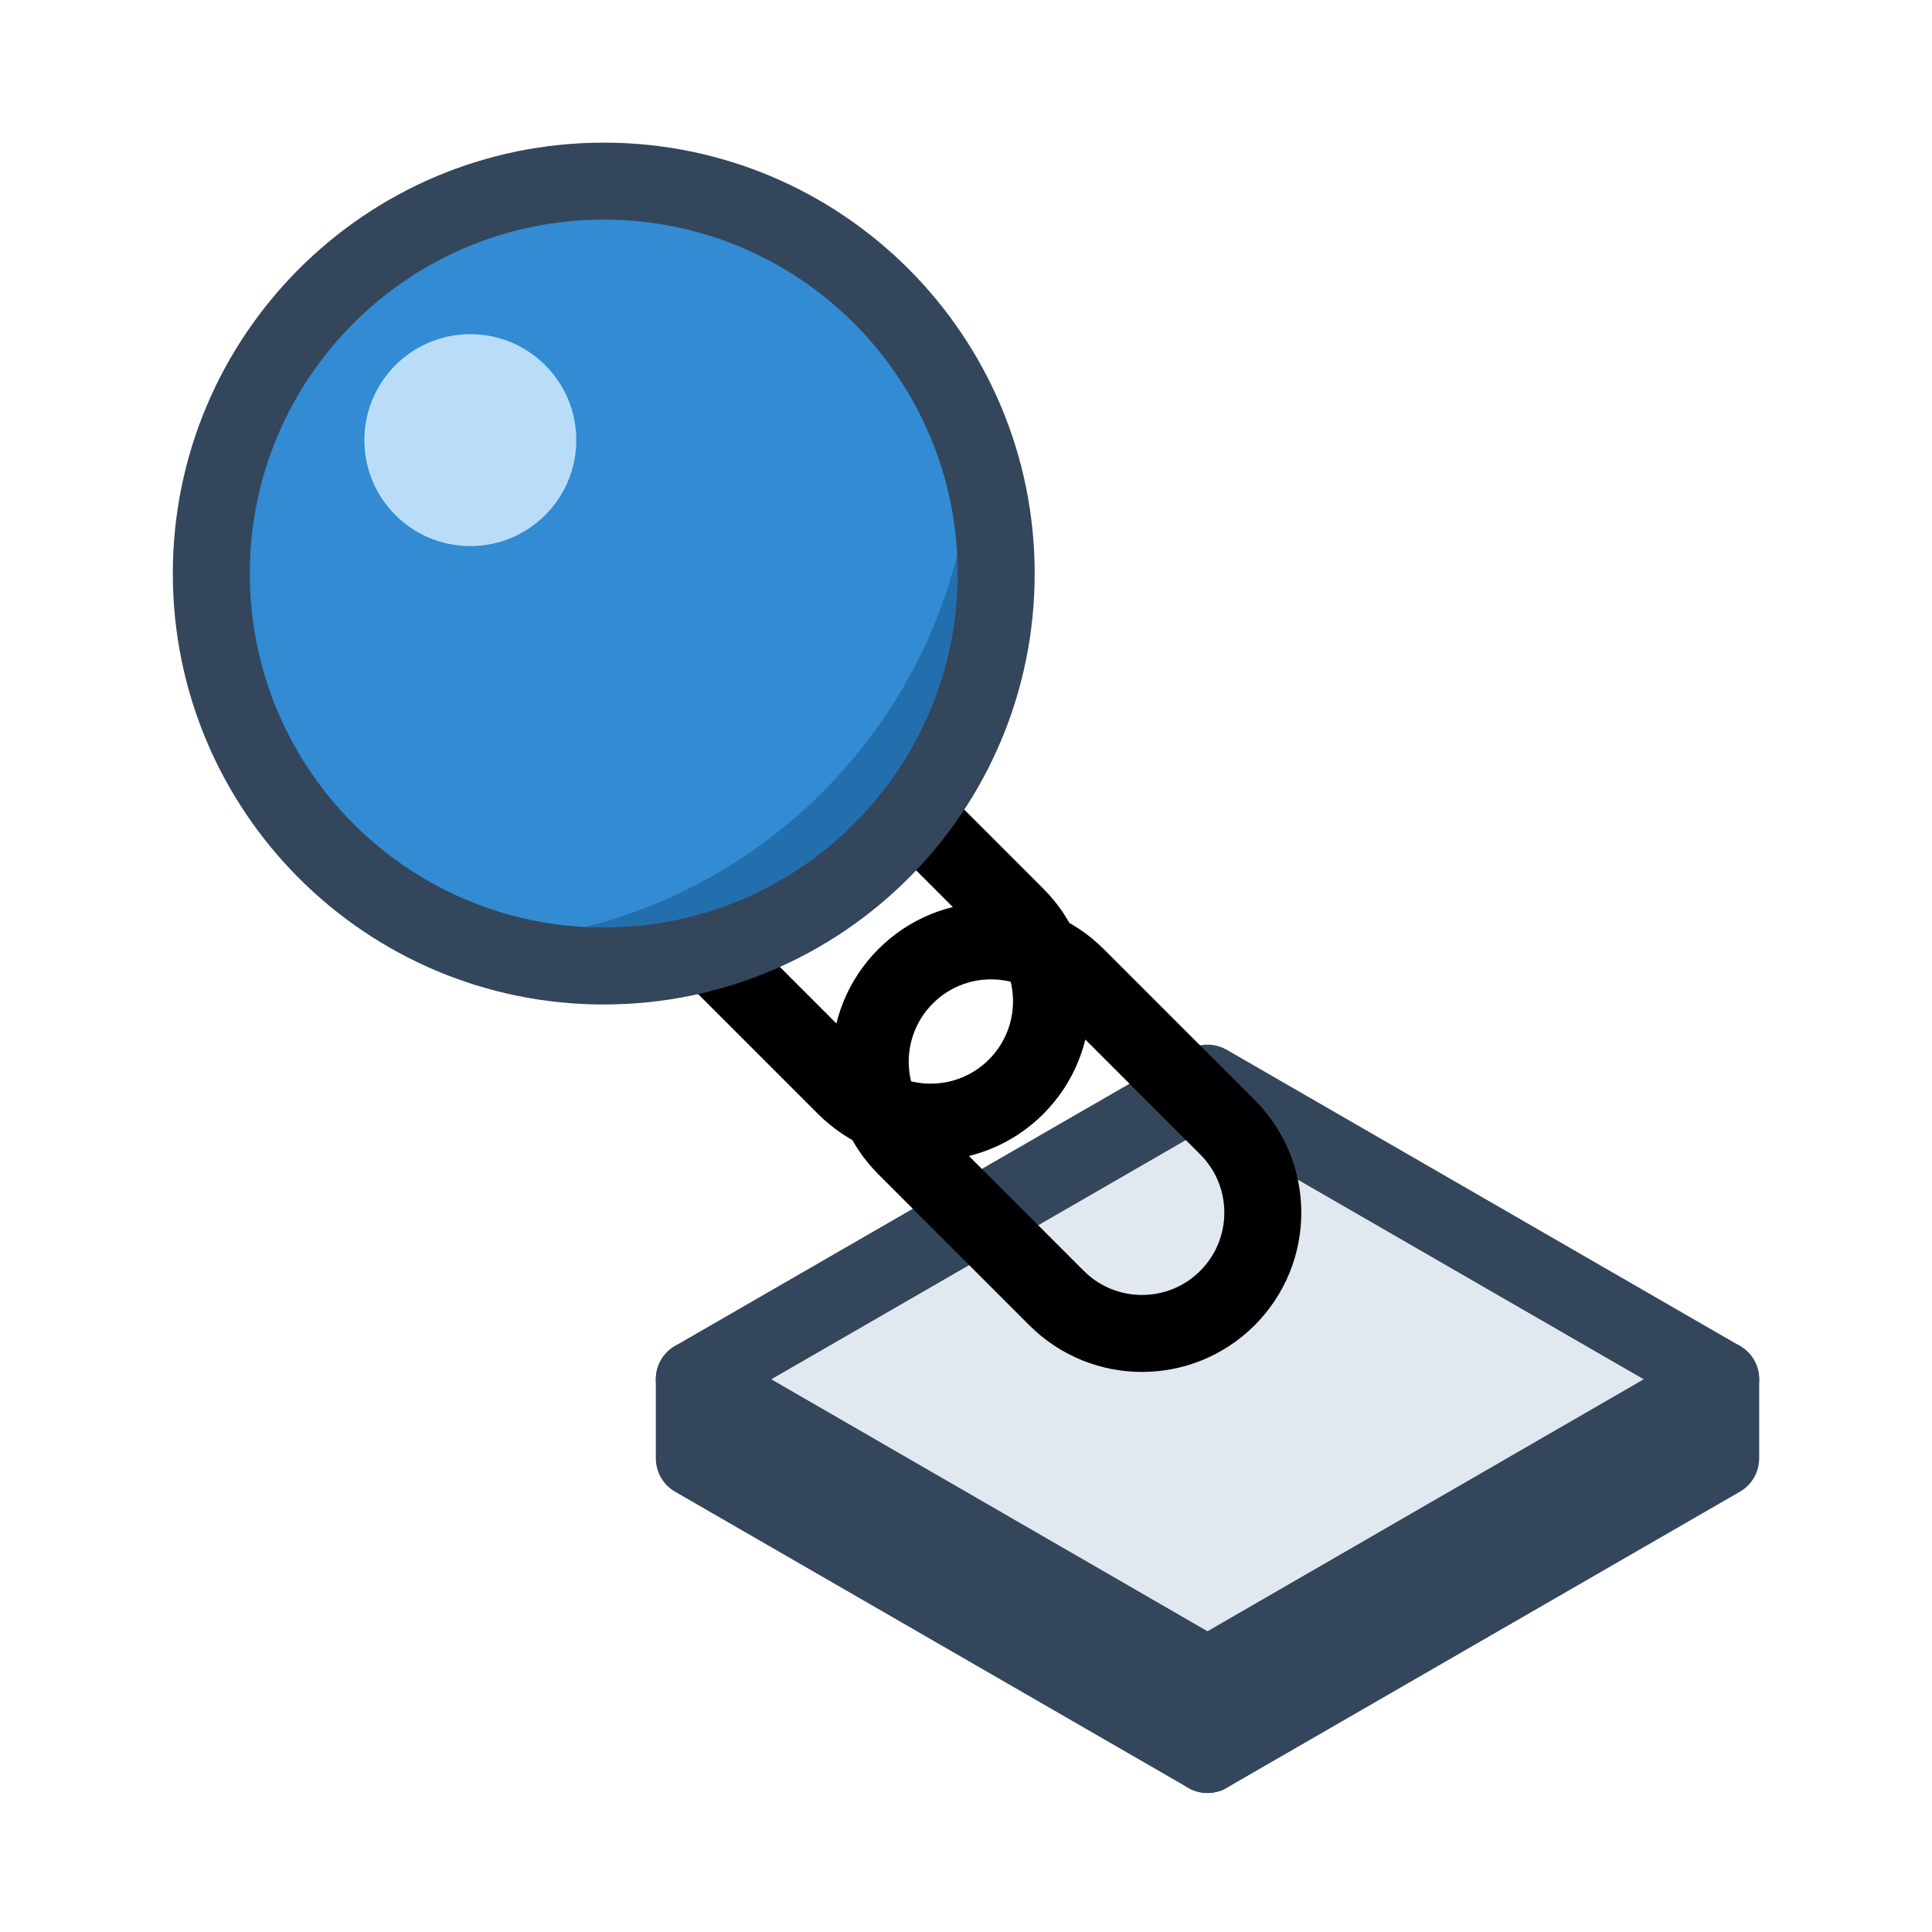
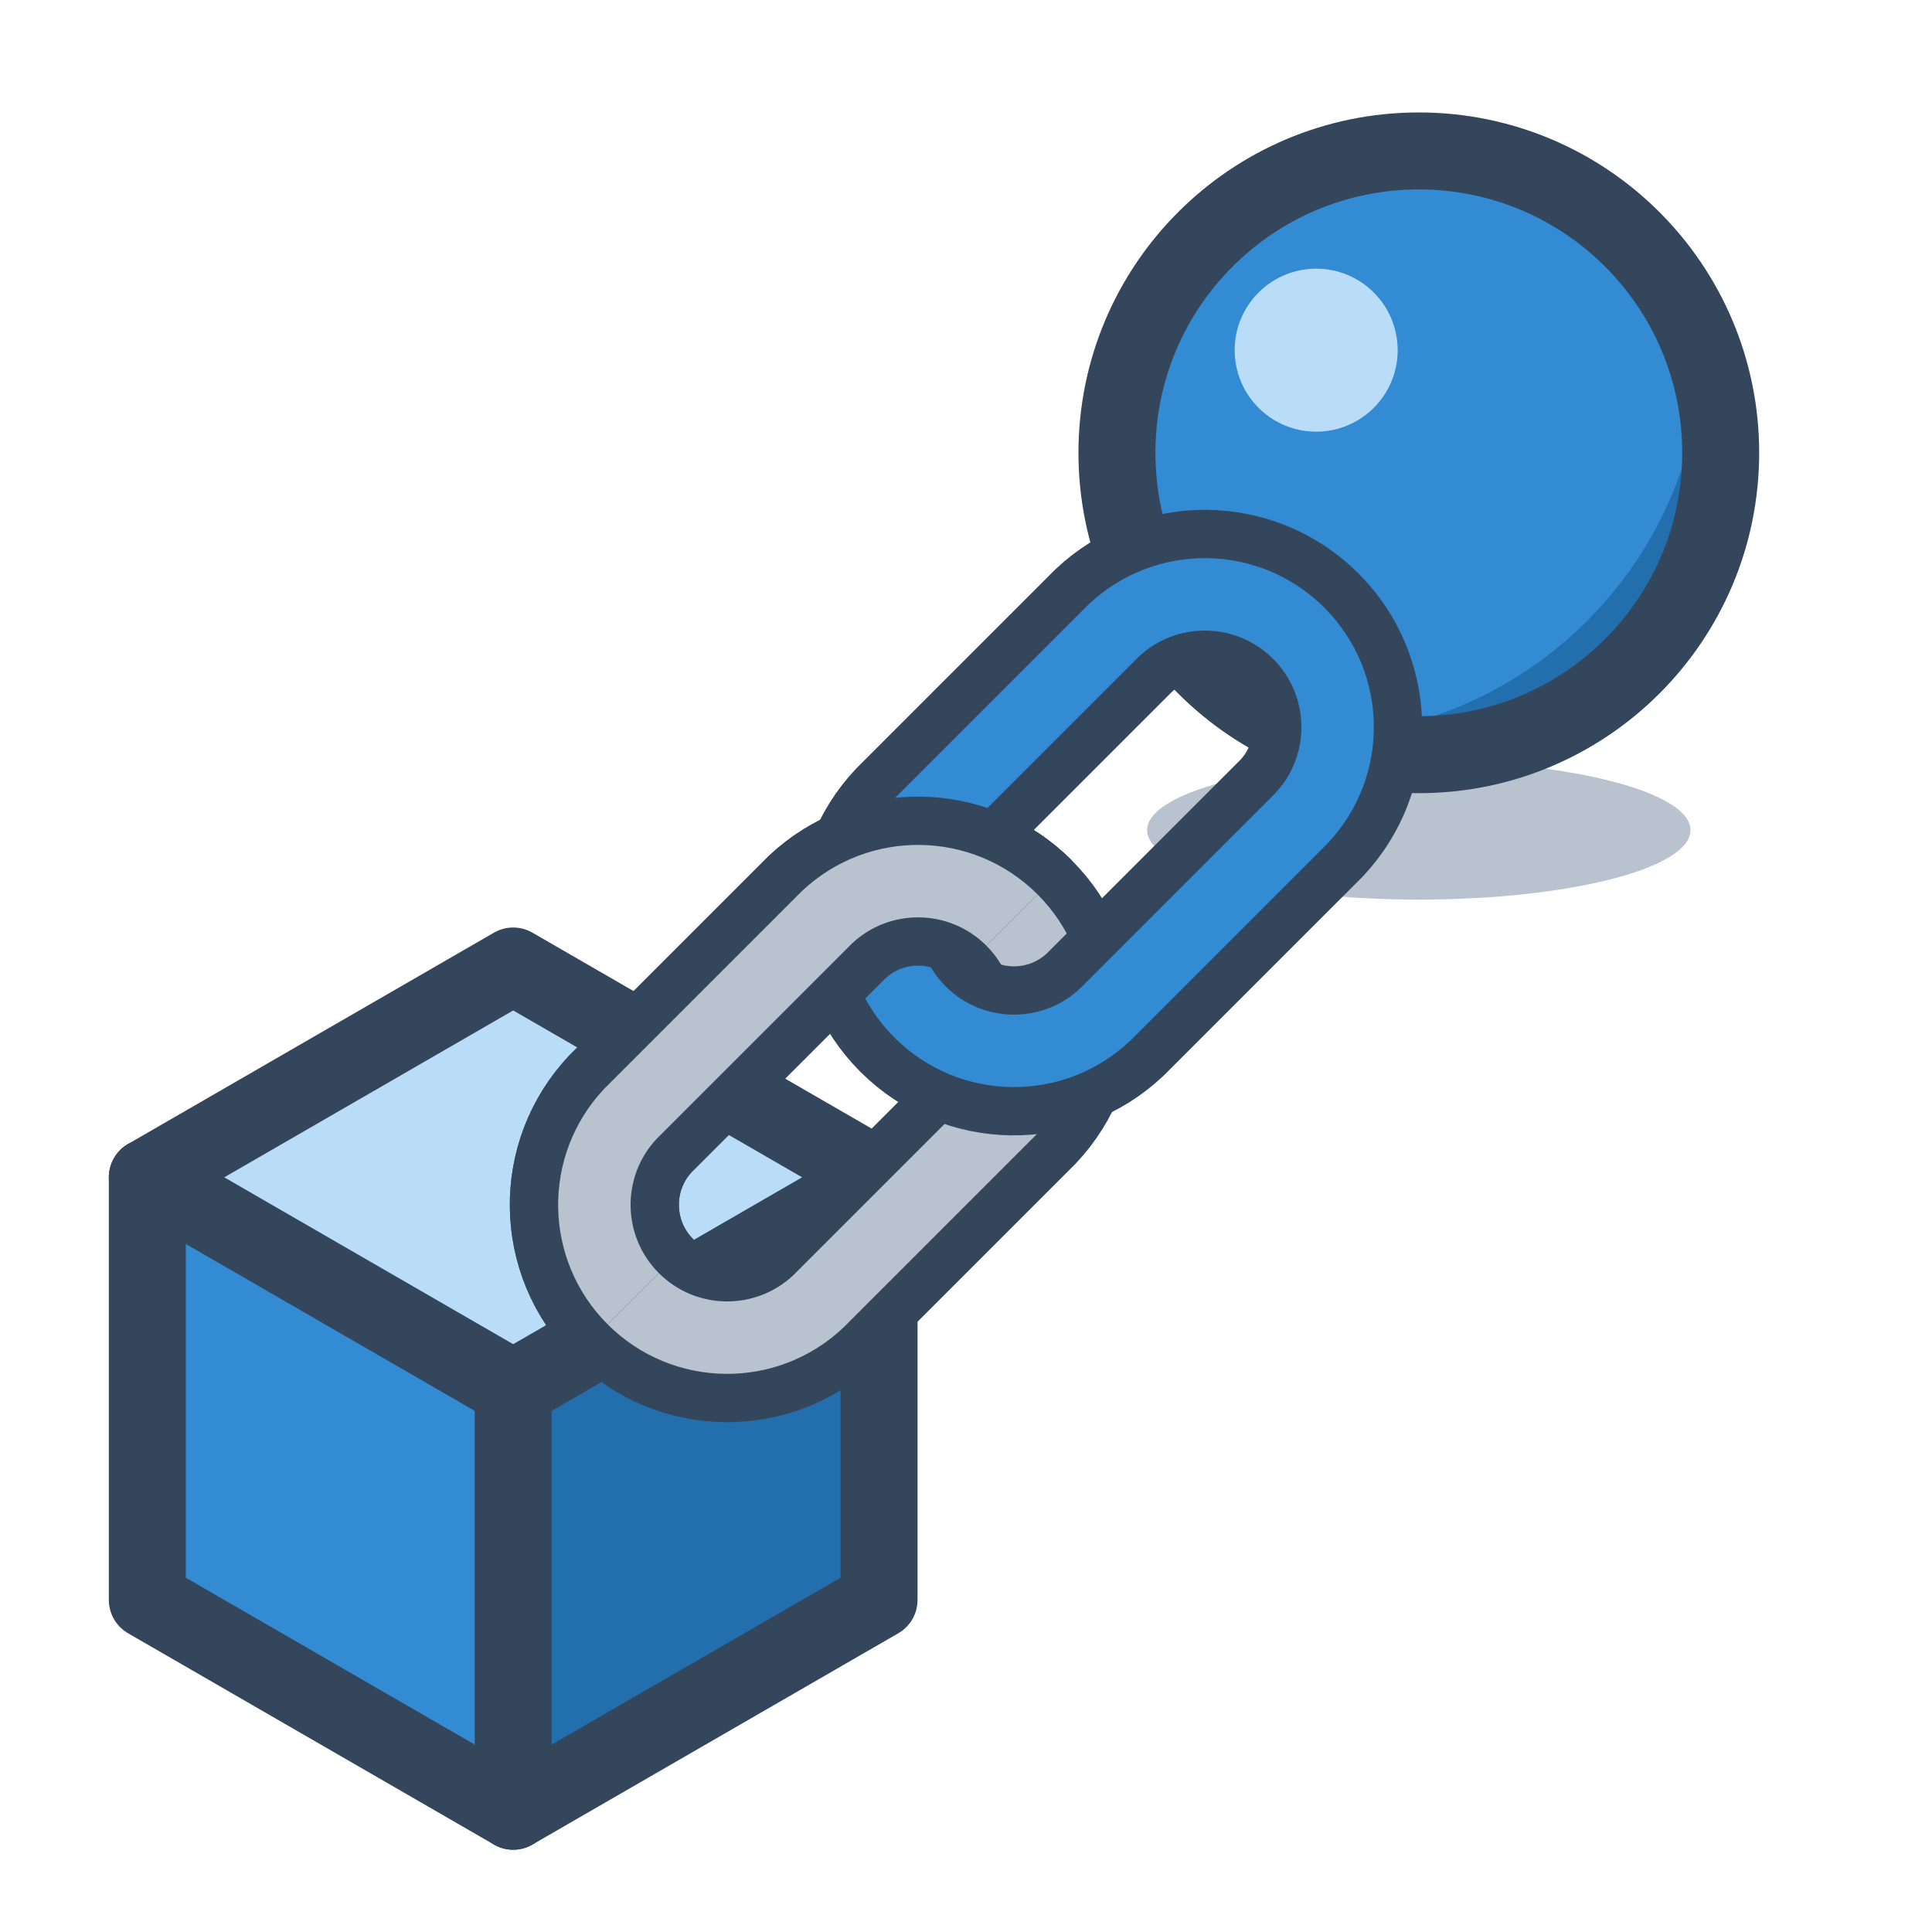
<svg xmlns="http://www.w3.org/2000/svg" viewBox="0 0 64 64">
-   <path d="M23 45.69L40 55.51L40 58.12L23 48.31Z" fill="#b8c3cf" />
-   <path d="M57 45.69L40 55.51L40 58.12L57 48.31Z" fill="#8e9faf" />
-   <path d="M40 35.88L57 45.69L40 55.51L23 45.69Z" fill="#e2e8ef" />
-   <path d="M40 35.88L57 45.69L57 48.31L40 58.12L23 48.31L23 45.69Z" fill="none" stroke="#34465b" stroke-width="2.55" stroke-linejoin="round" stroke-linecap="round" />
-   <path d="M23 45.69L40 55.51L57 45.69" fill="none" stroke="#34465b" stroke-width="2.55" stroke-linejoin="round" stroke-linecap="round" />
-   <path d="M40 55.51L40 58.12" fill="none" stroke="#34465b" stroke-width="2.55" stroke-linejoin="round" stroke-linecap="round" />
-   <path d="M30 38L35 43A4 4 0 0 0 40.66 37.34L35.66 32.34A4 4 0 0 0 30 38Z" fill="none" stroke="currentColor" stroke-width="2.55" stroke-linejoin="round" stroke-linecap="round" />
-   <path d="M23 31L28 36A4 4 0 0 0 33.66 30.34L28.66 25.34A4 4 0 0 0 23 31Z" fill="none" stroke="currentColor" stroke-width="2.55" stroke-linejoin="round" stroke-linecap="round" />
-   <circle cx="20" cy="19" r="13" fill="#328bd3" />
-   <path d="M32.22 14.55A13 13 0 0 1 15.55 31.22A17 17 0 0 0 32.22 14.55Z" fill="#236ead" />
-   <circle cx="15.58" cy="14.58" r="3.51" fill="#b9ddf8" />
-   <circle cx="20" cy="19" r="13" fill="none" stroke="#34465b" stroke-width="2.55" stroke-linejoin="round" stroke-linecap="round" />
+   <path d="M38 27.5A9 2.3 0 1 0 56 27.5A9 2.3 0 1 0 38 27.5Z" fill="#b8c3cf" />
+   <circle cx="47" cy="15" r="10" fill="#328bd3" />
+   <path d="M56.4 11.58A10 10 0 0 1 43.58 24.4A13.08 13.08 0 0 0 56.4 11.58Z" fill="#236ead" />
+   <circle cx="43.6" cy="11.6" r="2.7" fill="#b9ddf8" />
+   <circle cx="47" cy="15" r="10" fill="none" stroke="#34465b" stroke-width="2.55" stroke-linejoin="round" stroke-linecap="round" />
+   <path d="M4.88 39L17 46L17 60L4.88 53Z" fill="#328bd3" />
+   <path d="M29.12 39L17 46L17 60L29.12 53Z" fill="#236ead" />
+   <path d="M17 32L29.12 39L17 46L4.88 39Z" fill="#b9ddf8" />
+   <path d="M17 32L29.12 39L29.12 53L17 60L4.88 53L4.88 39Z" fill="none" stroke="#34465b" stroke-width="2.55" stroke-linejoin="round" stroke-linecap="round" />
+   <path d="M4.88 39L17 46L29.12 39" fill="none" stroke="#34465b" stroke-width="2.55" stroke-linejoin="round" stroke-linecap="round" />
+   <path d="M17 46L17 60" fill="none" stroke="#34465b" stroke-width="2.55" stroke-linejoin="round" stroke-linecap="round" />
+   <path d="M27.11 43.11L33.61 36.61A4.4 4.4 0 0 0 27.39 30.39L20.89 36.89A4.4 4.4 0 0 0 27.11 43.11Z" fill="none" stroke="#34465b" stroke-width="5.6" stroke-linejoin="round" stroke-linecap="round" />
+   <path d="M27.11 43.11L33.61 36.61A4.4 4.4 0 0 0 27.39 30.39L20.89 36.89A4.4 4.4 0 0 0 27.11 43.11Z" fill="none" stroke="#b8c3cf" stroke-width="2.4" stroke-linejoin="round" stroke-linecap="round" />
+   <path d="M36.61 33.61L43.11 27.11A4.4 4.4 0 0 0 36.89 20.89L30.39 27.39A4.4 4.4 0 0 0 36.61 33.61Z" fill="none" stroke="#34465b" stroke-width="5.6" stroke-linejoin="round" stroke-linecap="round" />
+   <path d="M36.61 33.61L43.11 27.11A4.4 4.4 0 0 0 36.89 20.89L30.39 27.39A4.4 4.4 0 0 0 36.61 33.61Z" fill="none" stroke="#328bd3" stroke-width="2.4" stroke-linejoin="round" stroke-linecap="round" />
+   <defs>
+     <clipPath id="from-material-link">
+       <path d="M0 0L64 0L0 64Z" fill="none" />
+     </clipPath>
+   </defs>
+   <g clip-path="url(#from-material-link)">
+     <path d="M27.11 43.11L33.61 36.61A4.4 4.4 0 0 0 27.39 30.39L20.89 36.89A4.4 4.4 0 0 0 27.11 43.11Z" fill="none" stroke="#34465b" stroke-width="5.6" stroke-linejoin="round" stroke-linecap="round" />
+     <path d="M27.11 43.11L33.61 36.61A4.4 4.4 0 0 0 27.39 30.39L20.89 36.89A4.4 4.4 0 0 0 27.11 43.11Z" fill="none" stroke="#b8c3cf" stroke-width="2.4" stroke-linejoin="round" stroke-linecap="round" />
+   </g>
</svg>
